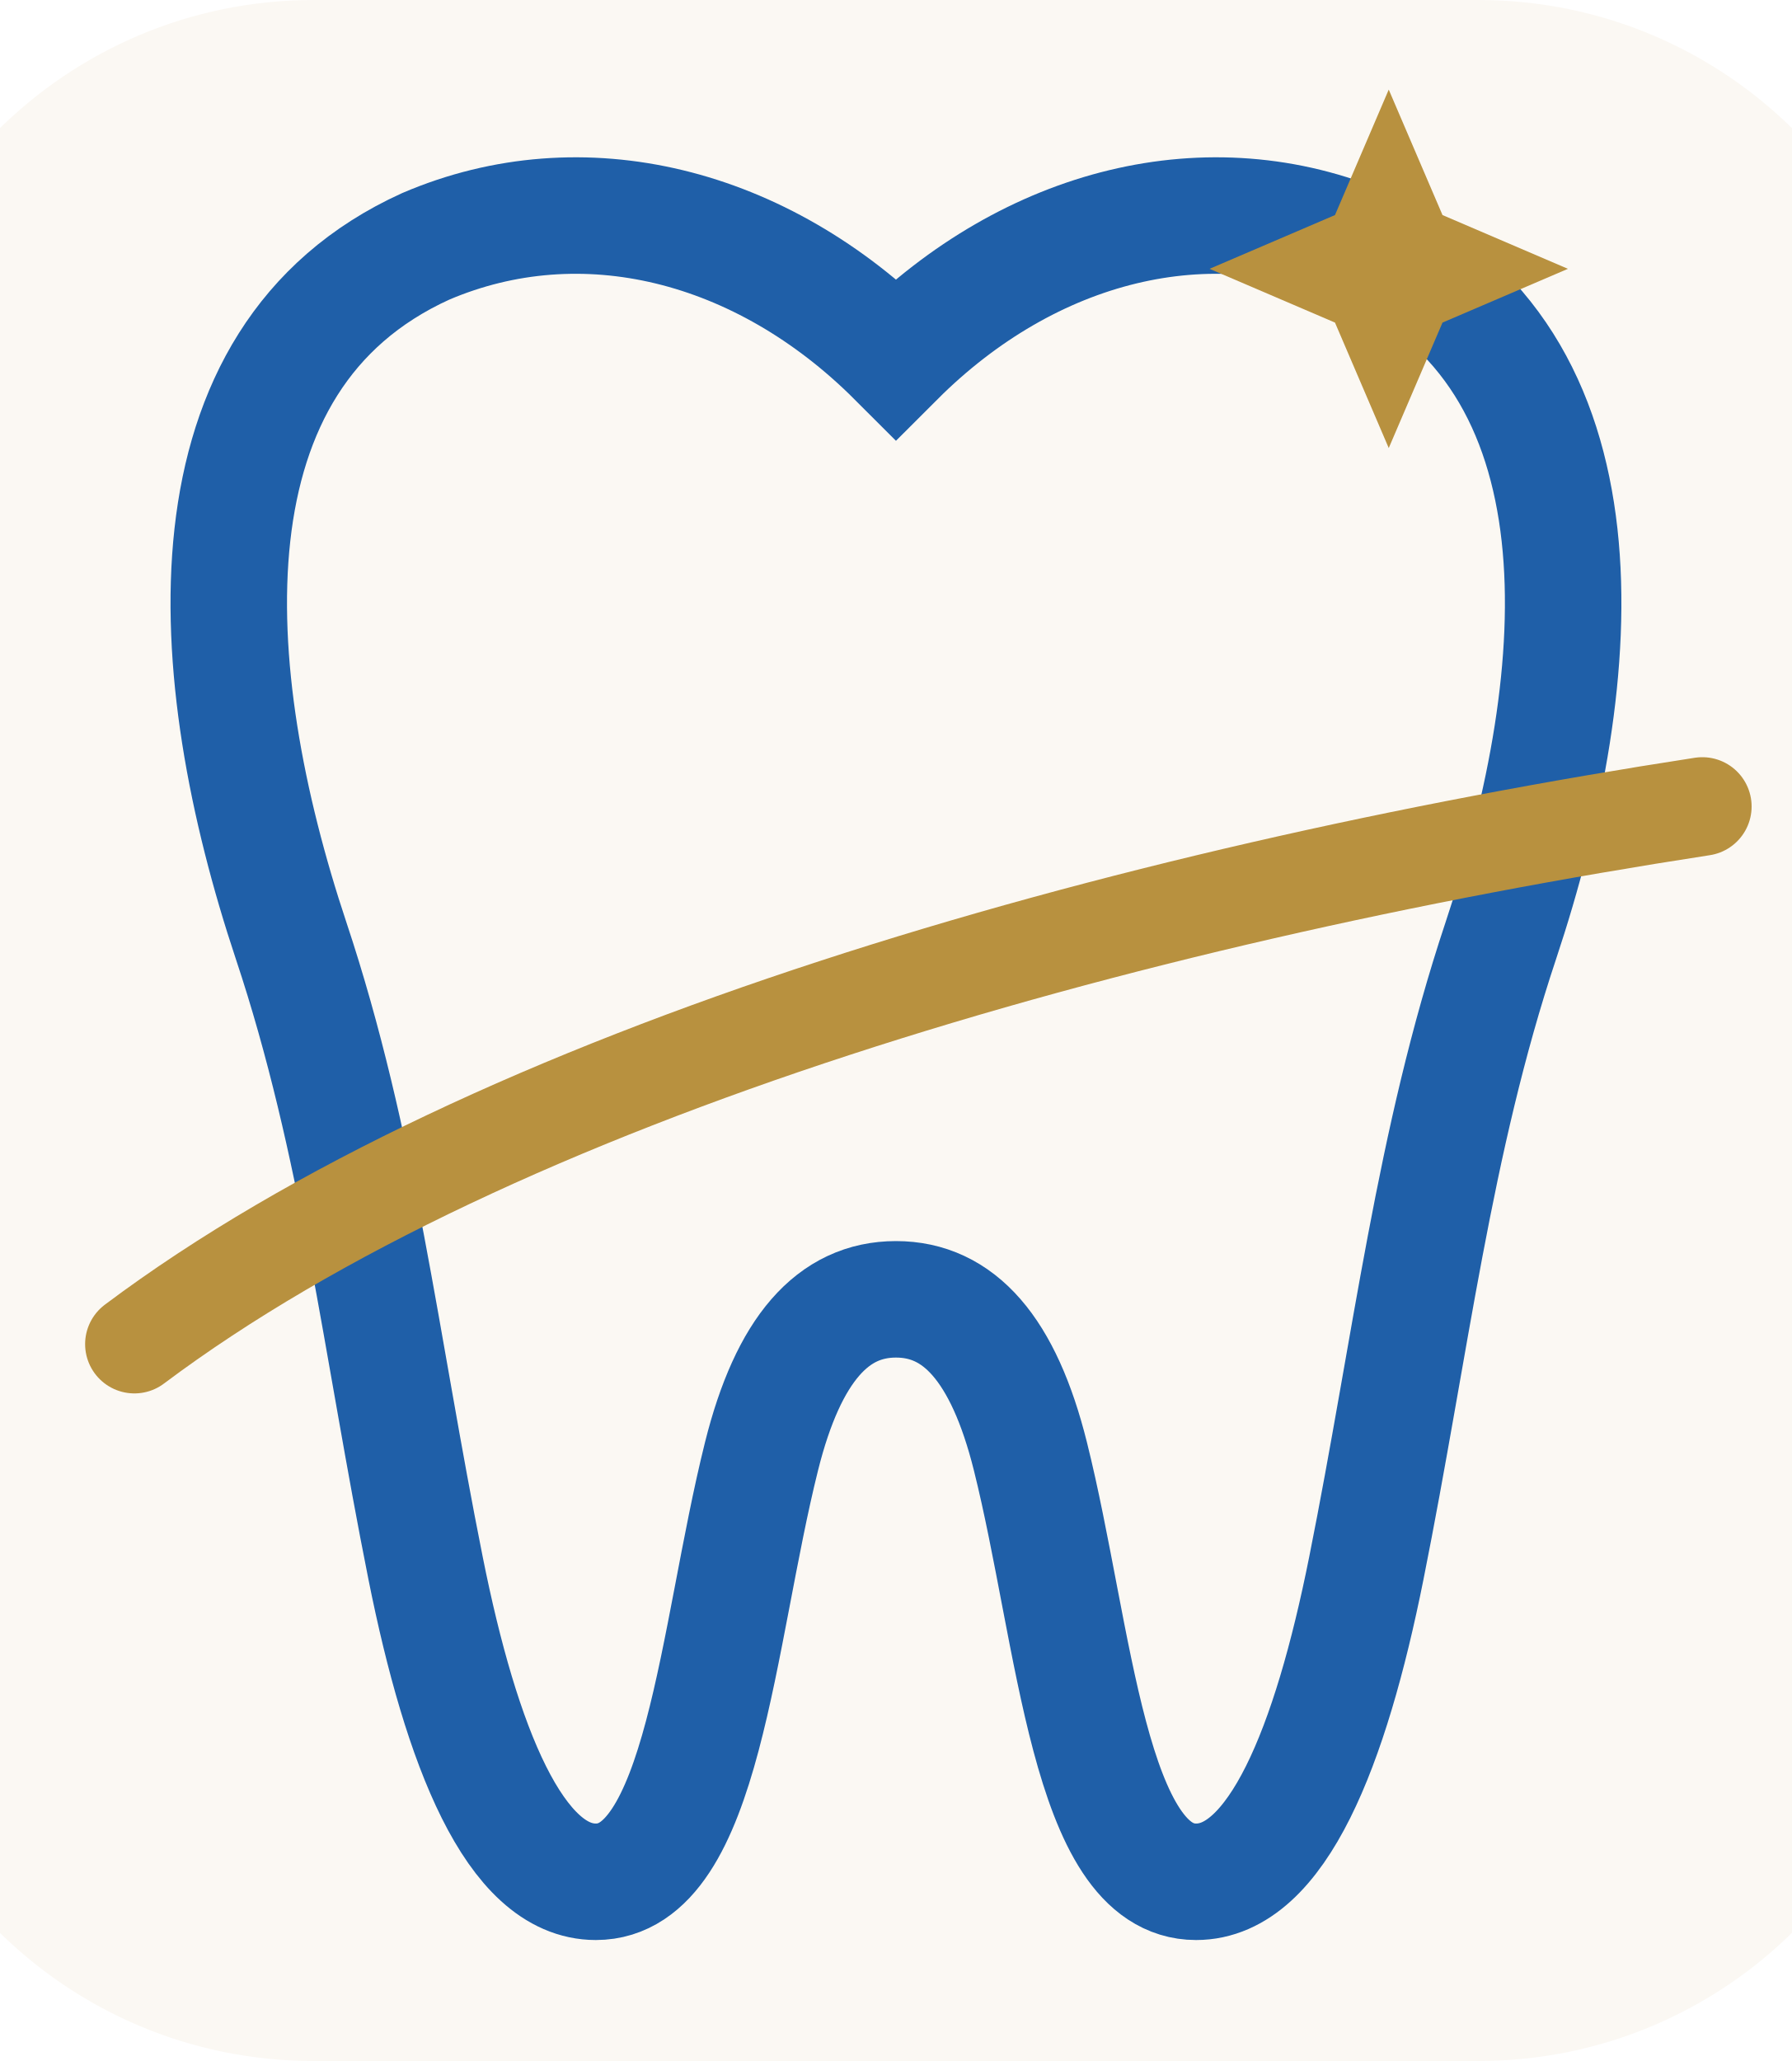
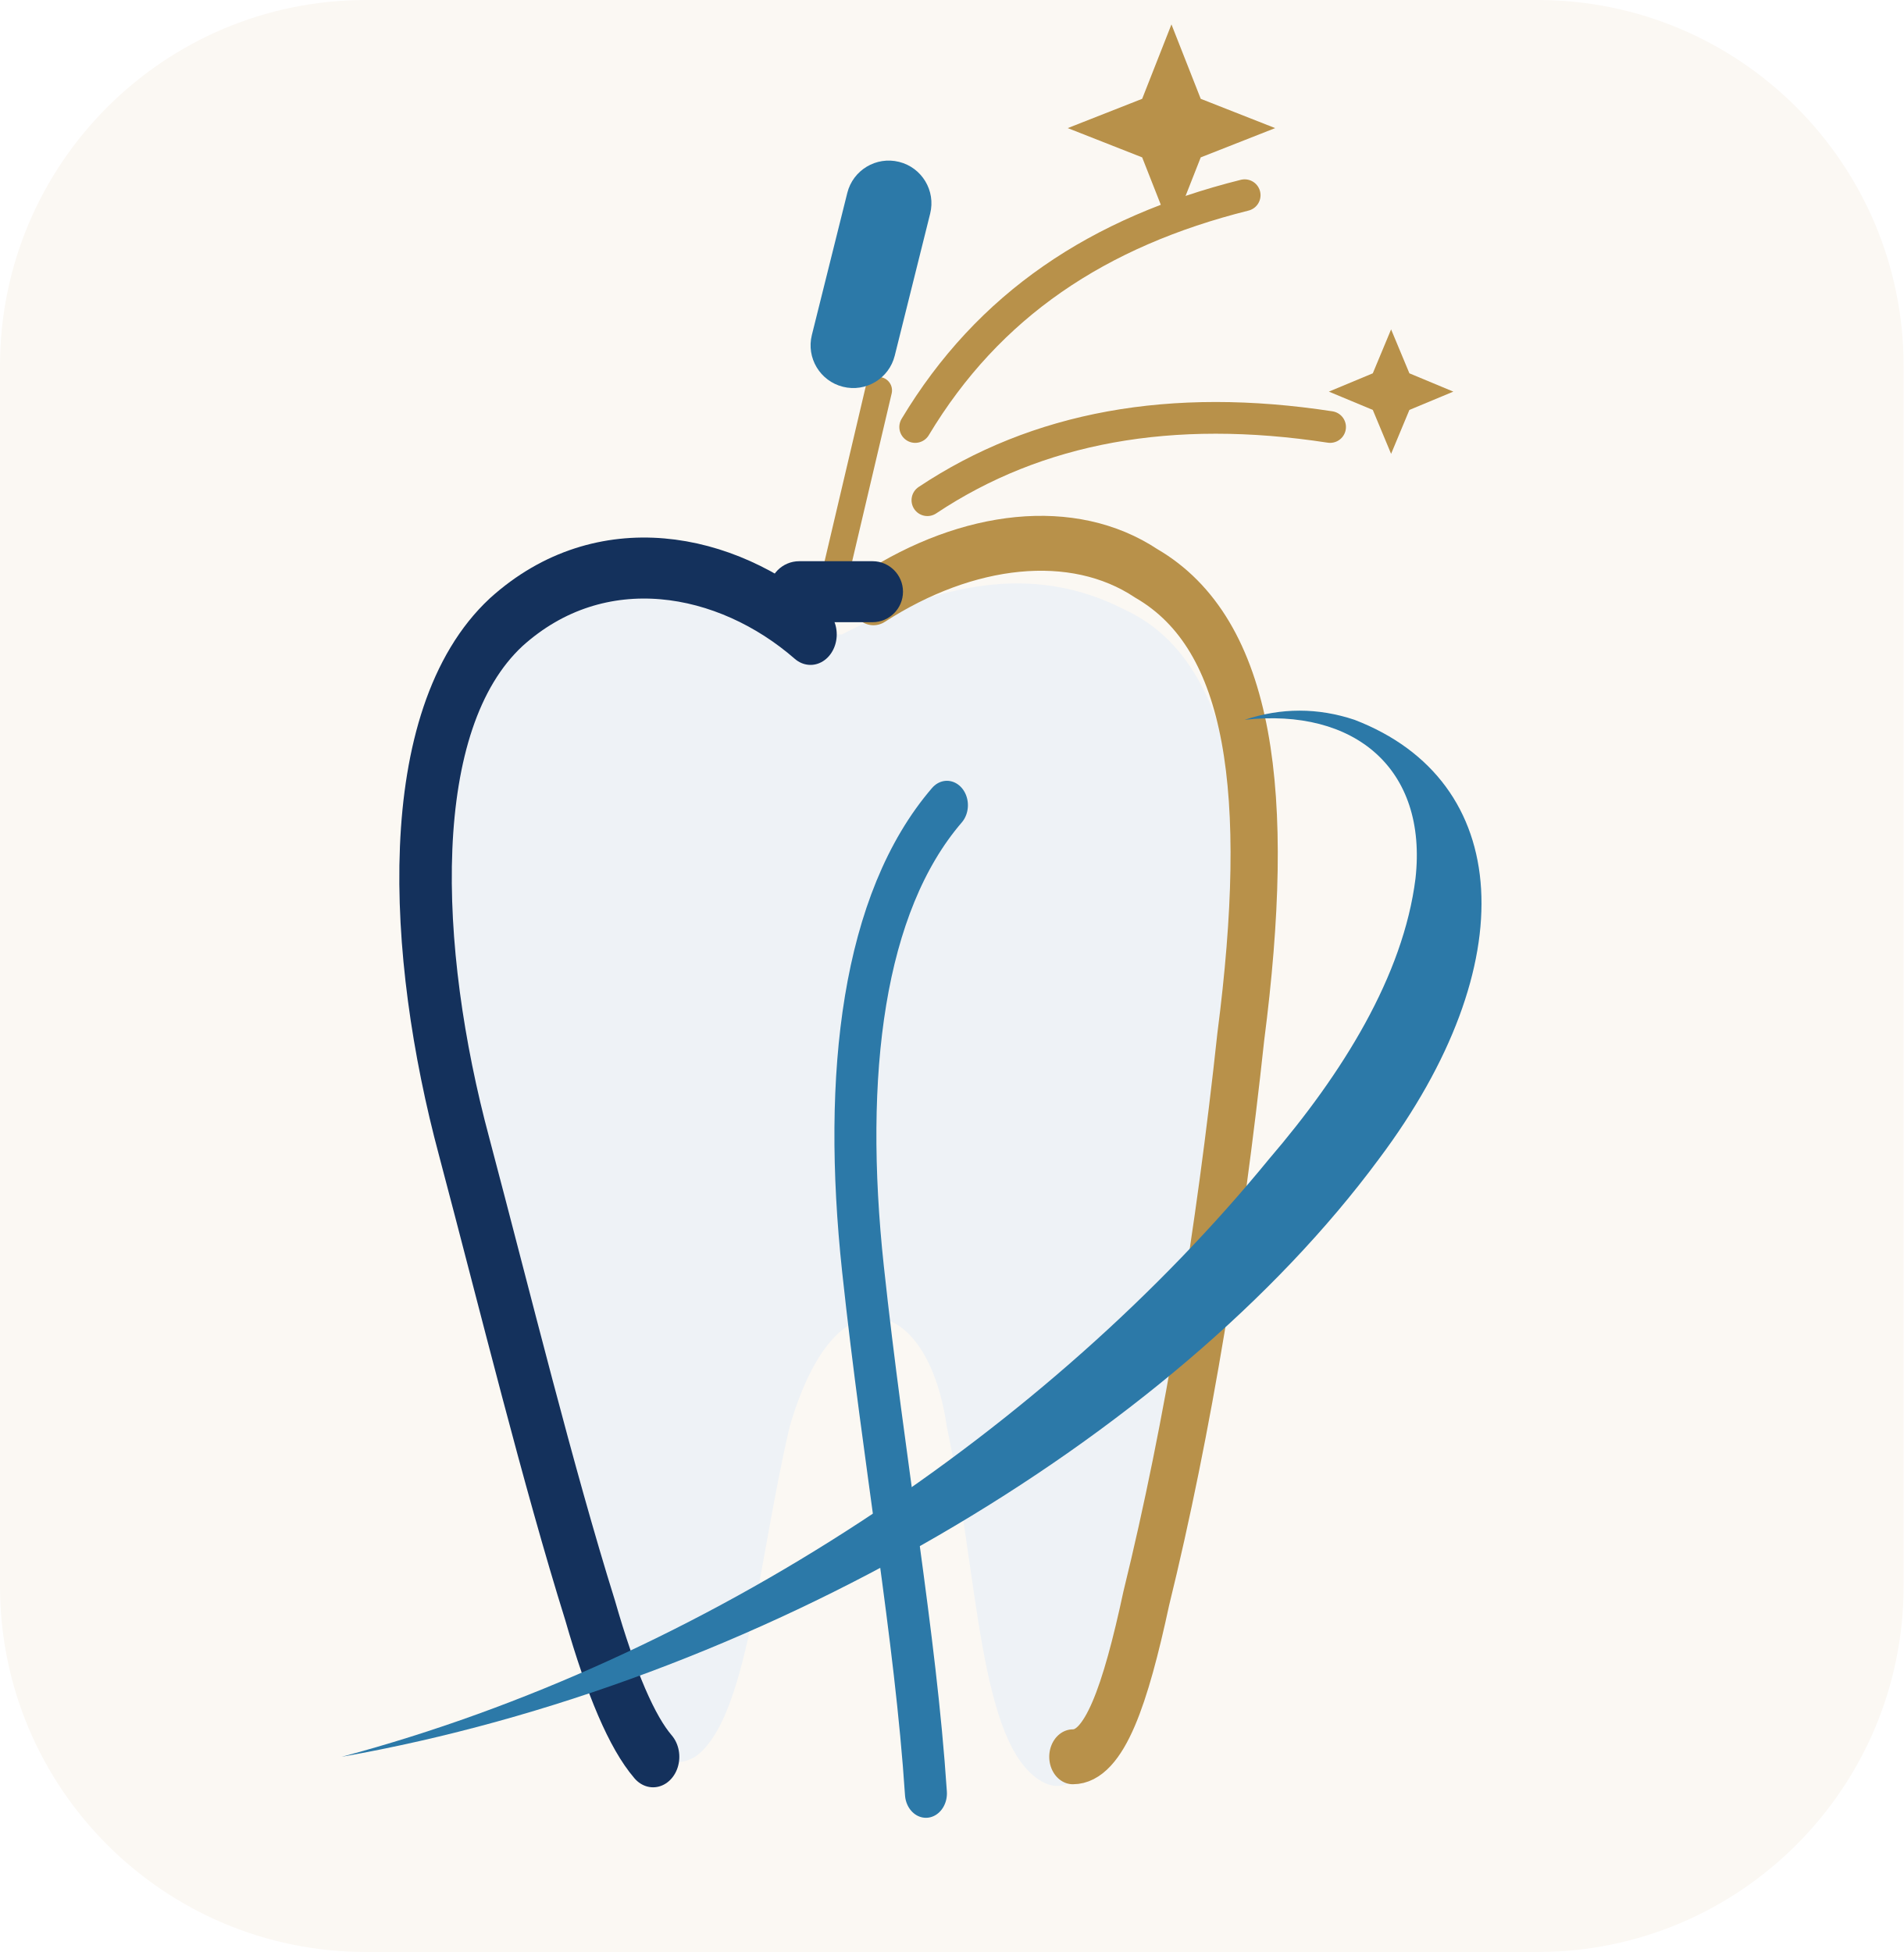
- <svg xmlns="http://www.w3.org/2000/svg" viewBox="0 0 40 46">
-   <rect x="-3" y="0" width="46" height="46" rx="10" fill="#FBF8F3" />
-   <path fill="none" stroke="#1F5FA8" stroke-width="2.6" stroke-linecap="round" d="M20 8c-3-3-7-4-10.5-2.5C4 8 4.5 15 6.5 21c1.5 4.5 2 9 3 14 .8 4 2 7 3.8 7 2.4 0 2.7-5.5 3.7-9.5.6-2.4 1.6-3.5 3-3.5s2.4 1.1 3 3.5c1 4 1.3 9.5 3.7 9.5 1.8 0 3-3 3.8-7 1-5 1.5-9.5 3-14 2-6 2.5-13-3-15.5C27 4 23 5 20 8Z" />
-   <path fill="none" stroke="#B8913F" stroke-width="2.2" stroke-linecap="round" d="M3 30c8-6 22-10 35-12" />
-   <path fill="#B8913F" d="m31 2 1.2 2.8L35 6l-2.8 1.2L31 10l-1.2-2.8L27 6l2.8-1.2Z" />
+ <svg xmlns="http://www.w3.org/2000/svg" viewBox="-18 -2 156 160">
+   <rect x="-18" y="-2" width="156" height="160" rx="30" fill="#FBF8F3" />
+   <g transform="translate(8 0) scale(.86 1)">
+     <path fill="#EEF2F6" d="M47 50c-8-6-20-8-29-1C8 57 9 76 14 92c4 13 8 27 12 38 3 9 6 14 10 12 5-3 6-16 9-27 2-6 5-9 8-9s6 3 7 9c3 12 3 26 9 29 4 2 7-4 9-12 4-14 7-30 9-46 3-21 0-34-10-38-9-4-18-2-27 2Z" />
+     <path fill="none" stroke="#14315C" stroke-width="5" stroke-linecap="round" d="M47 50c-8-6-20-8-29-1C8 57 9 76 14 92c4 13 8 27 12 38 2 6 4 10 6 12" />
+     <path fill="none" stroke="#B8914A" stroke-width="4.5" stroke-linecap="round" d="M53 47c9-5 19-6 26-2 10 5 12 18 9 38-2 16-5 32-9 46-2 8-4 13-7 13" />
+     <path fill="none" stroke="#2C79A8" stroke-width="4" stroke-linecap="round" d="M60 64c-8 8-10 22-8 38 2 16 5 30 6 43" />
+   </g>
+   <path fill="#2C79A8" d="M10 142C44 136 78 116 95 93c12-16 11-31-2-36-3-1-6-1-9 0 9-1 15 4 14 13-1 8-6 16-12 23C68 115 40 134 10 142Z" />
+   <path fill="none" stroke="#B8914A" stroke-width="2.2" stroke-linecap="round" d="M50 47l4-17" />
+   <rect x="50" y="11" width="7" height="19" rx="3.5" transform="rotate(14 53.5 20)" fill="#2C79A8" />
+   <rect x="45" y="44" width="11" height="5" rx="2.5" fill="#14315C" />
+   <path fill="none" stroke="#B8914A" stroke-width="2.6" stroke-linecap="round" d="M57 33c6-10 15-16 27-19M58 39c9-6 20-8 33-6" />
+   <path fill="#B8914A" d="m78 0 2.4 6.1 6.1 2.4-6.1 2.4L78 17l-2.4-6.1-6.1-2.4 6.1-2.4Z" />
+   <path fill="#B8914A" d="m96 25 1.5 3.6 3.6 1.5-3.6 1.5L96 35.2l-1.5-3.6-3.6-1.5 3.6-1.5Z" />
</svg>
